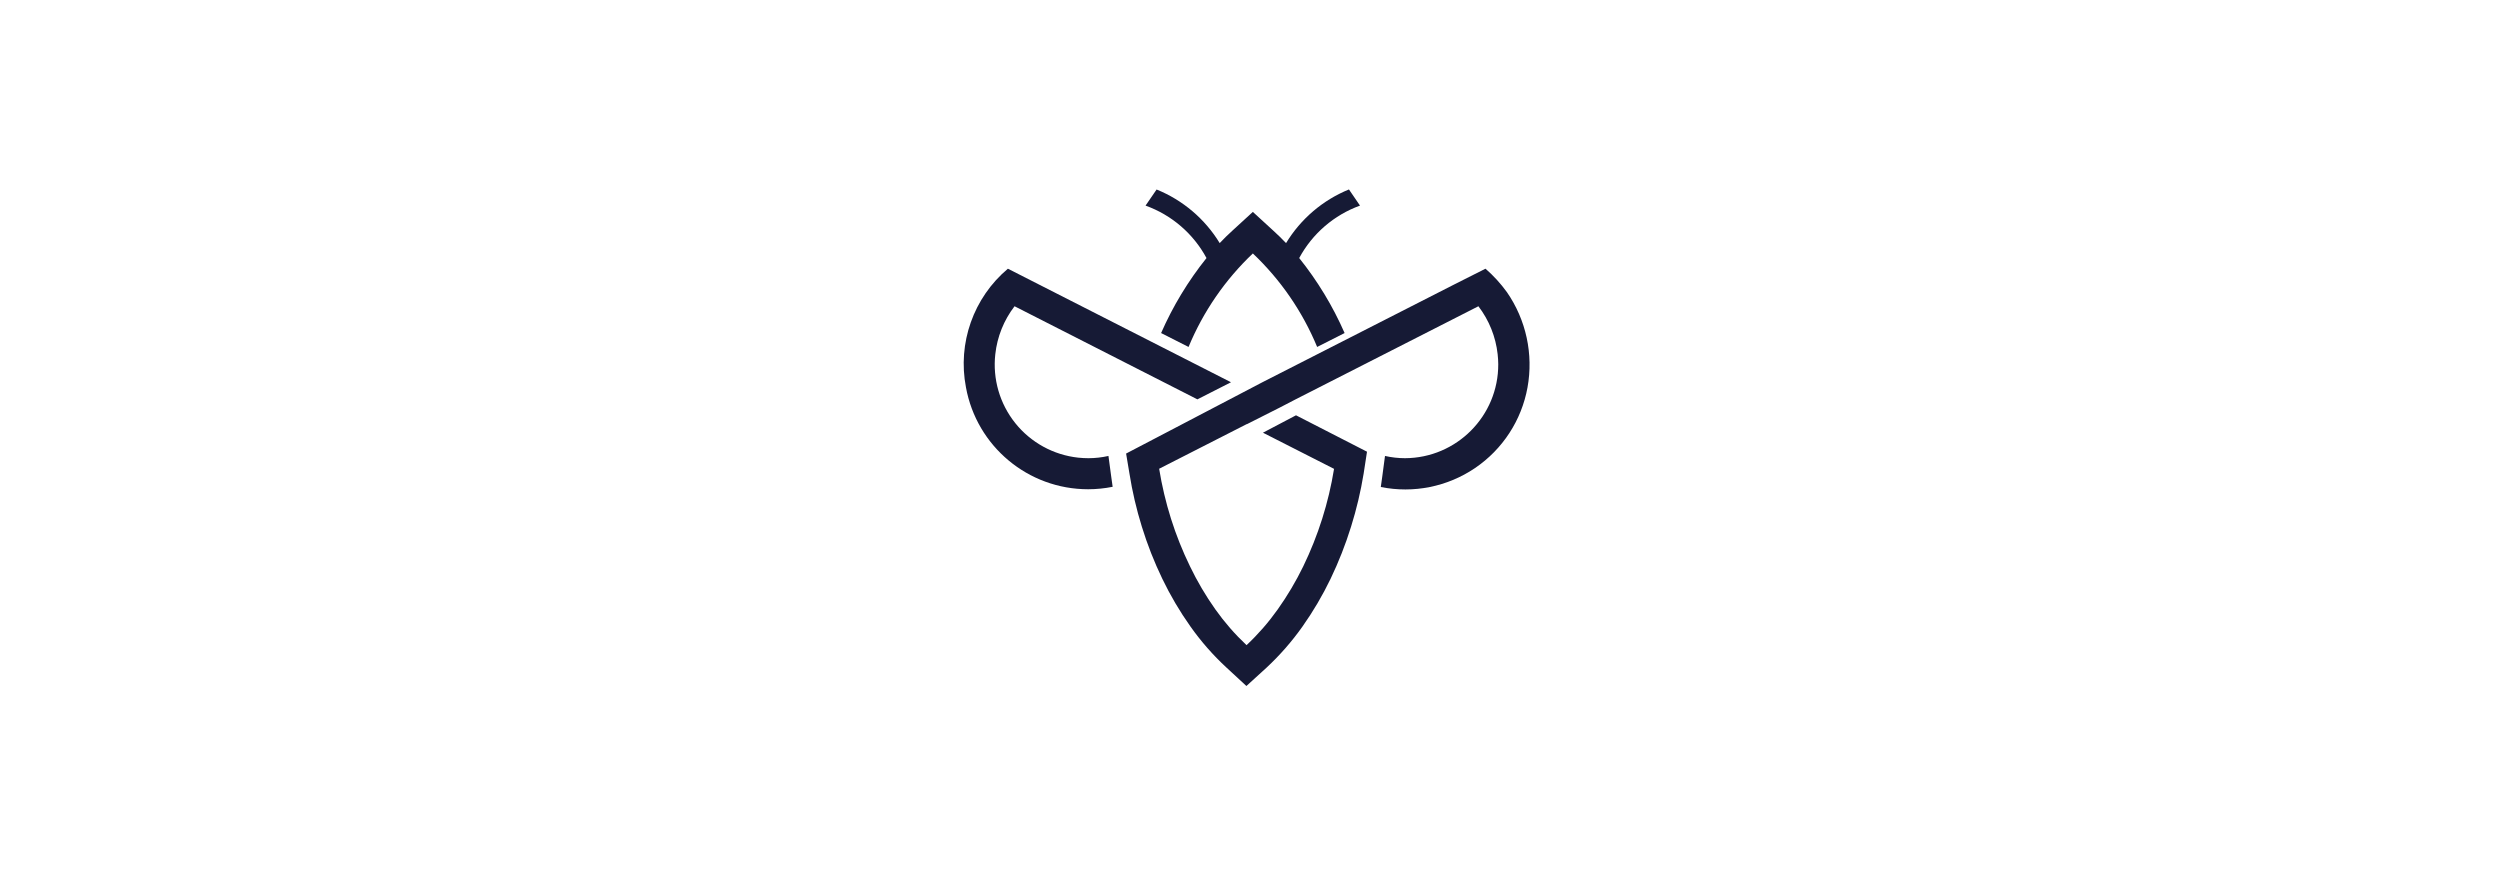
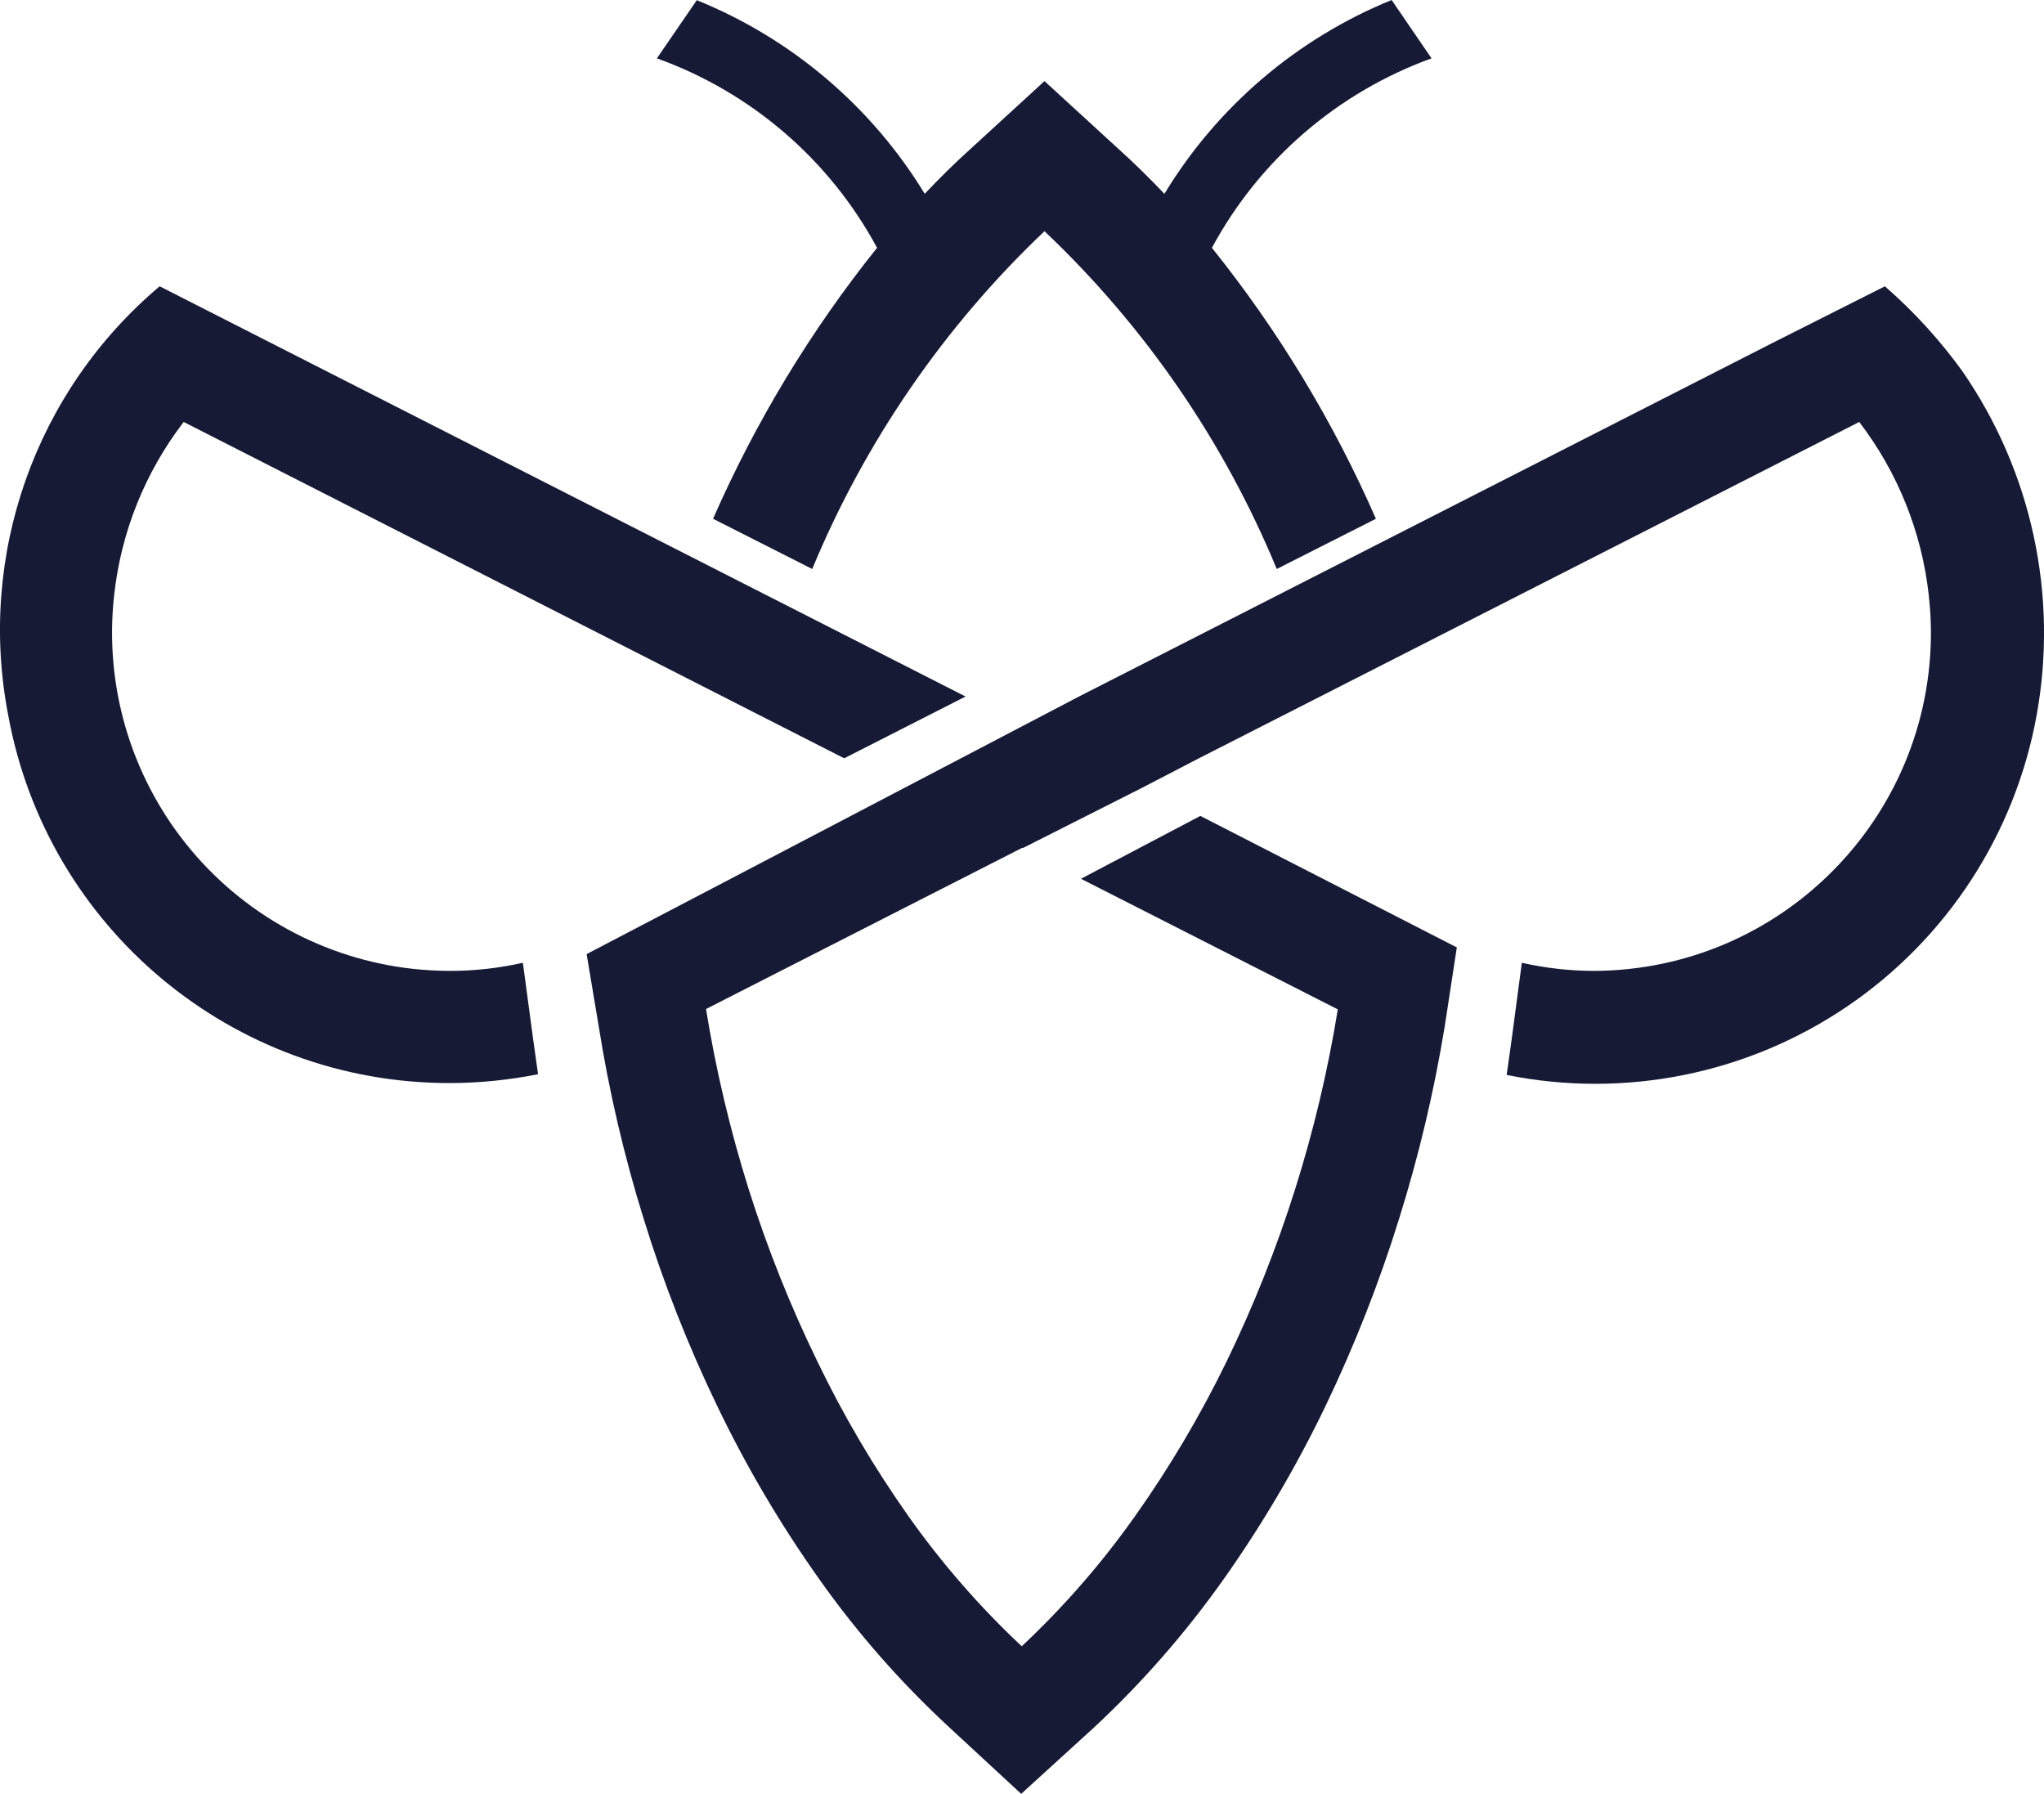
- <svg xmlns="http://www.w3.org/2000/svg" width="500" height="174" viewBox="0 0 500 174">
+ <svg xmlns="http://www.w3.org/2000/svg" viewBox="192.74 37.89 113.17 99.31">
  <path id="Path" fill="#161a35" stroke="none" d="M 241.3 51.61 C 237.63 56.191 234.578 61.234 232.22 66.61 L 237.71 69.39 C 240.641 62.325 245.022 55.955 250.57 50.69 C 256.124 55.949 260.507 62.321 263.43 69.39 L 268.92 66.61 C 266.566 61.232 263.513 56.189 259.84 51.61 C 262.467 46.738 266.796 43.004 272 41.12 L 269.79 37.89 C 264.553 40.023 260.142 43.785 257.21 48.62 C 256.38 47.75 255.53 46.91 254.65 46.12 L 250.57 42.38 L 246.49 46.12 C 245.61 46.91 244.76 47.75 243.94 48.62 C 240.993 43.785 236.568 40.026 231.32 37.9 L 229.11 41.12 C 234.328 42.994 238.669 46.73 241.3 51.61 Z" />
  <path id="path1" fill="#161a35" stroke="none" d="M 297.1 53.74 L 290.87 56.88 L 252.48 76.45 L 252.48 76.45 L 234 86.12 L 225.22 90.71 L 225.89 94.71 C 226.46 98.308 227.289 101.861 228.37 105.34 C 229.47 108.908 230.838 112.387 232.46 115.75 C 234.07 119.097 235.96 122.302 238.11 125.33 C 240.209 128.296 242.612 131.034 245.28 133.5 L 249.28 137.2 L 253.34 133.5 C 255.991 131.026 258.383 128.289 260.48 125.33 C 262.623 122.299 264.51 119.095 266.12 115.75 C 267.736 112.385 269.103 108.905 270.21 105.34 C 271.299 101.86 272.141 98.308 272.73 94.71 L 273.4 90.34 L 259.2 83.06 L 252.59 86.54 L 266.81 93.77 C 265.716 100.535 263.641 107.104 260.65 113.27 C 259.191 116.268 257.489 119.141 255.56 121.86 C 253.722 124.454 251.628 126.856 249.31 129.03 C 246.992 126.856 244.898 124.454 243.06 121.86 C 241.137 119.142 239.445 116.269 238 113.27 C 236.501 110.194 235.231 107.012 234.2 103.75 C 233.171 100.478 232.378 97.136 231.83 93.75 L 249.33 84.83 L 249.39 84.83 L 256 81.49 L 259.12 79.87 L 295.68 61.25 C 297.814 64.036 299.145 67.352 299.53 70.84 C 299.604 71.504 299.644 72.172 299.65 72.84 C 299.689 83.18 291.34 91.596 281 91.64 C 279.654 91.638 278.313 91.487 277 91.19 L 276.44 95.4 L 276.16 97.4 C 282.697 98.719 289.489 97.353 295.008 93.61 C 300.526 89.866 304.308 84.061 305.5 77.5 C 306.709 70.853 305.231 63.998 301.39 58.44 C 300.144 56.715 298.705 55.138 297.1 53.74 Z" />
  <path id="path2" fill="#161a35" stroke="none" d="M 221.69 91.19 C 220.377 91.486 219.036 91.637 217.69 91.64 C 217.002 91.639 216.314 91.602 215.63 91.53 C 210.686 90.99 206.161 88.505 203.052 84.623 C 199.944 80.741 198.507 75.782 199.06 70.84 C 199.44 67.351 200.772 64.033 202.91 61.25 L 239.48 79.87 L 246.2 76.45 L 207.75 56.88 L 201.58 53.74 C 194.693 59.543 191.484 68.617 193.19 77.46 C 195.337 89.275 205.632 97.86 217.64 97.85 C 219.282 97.847 220.92 97.683 222.53 97.36 L 222.25 95.36 Z" />
</svg>
